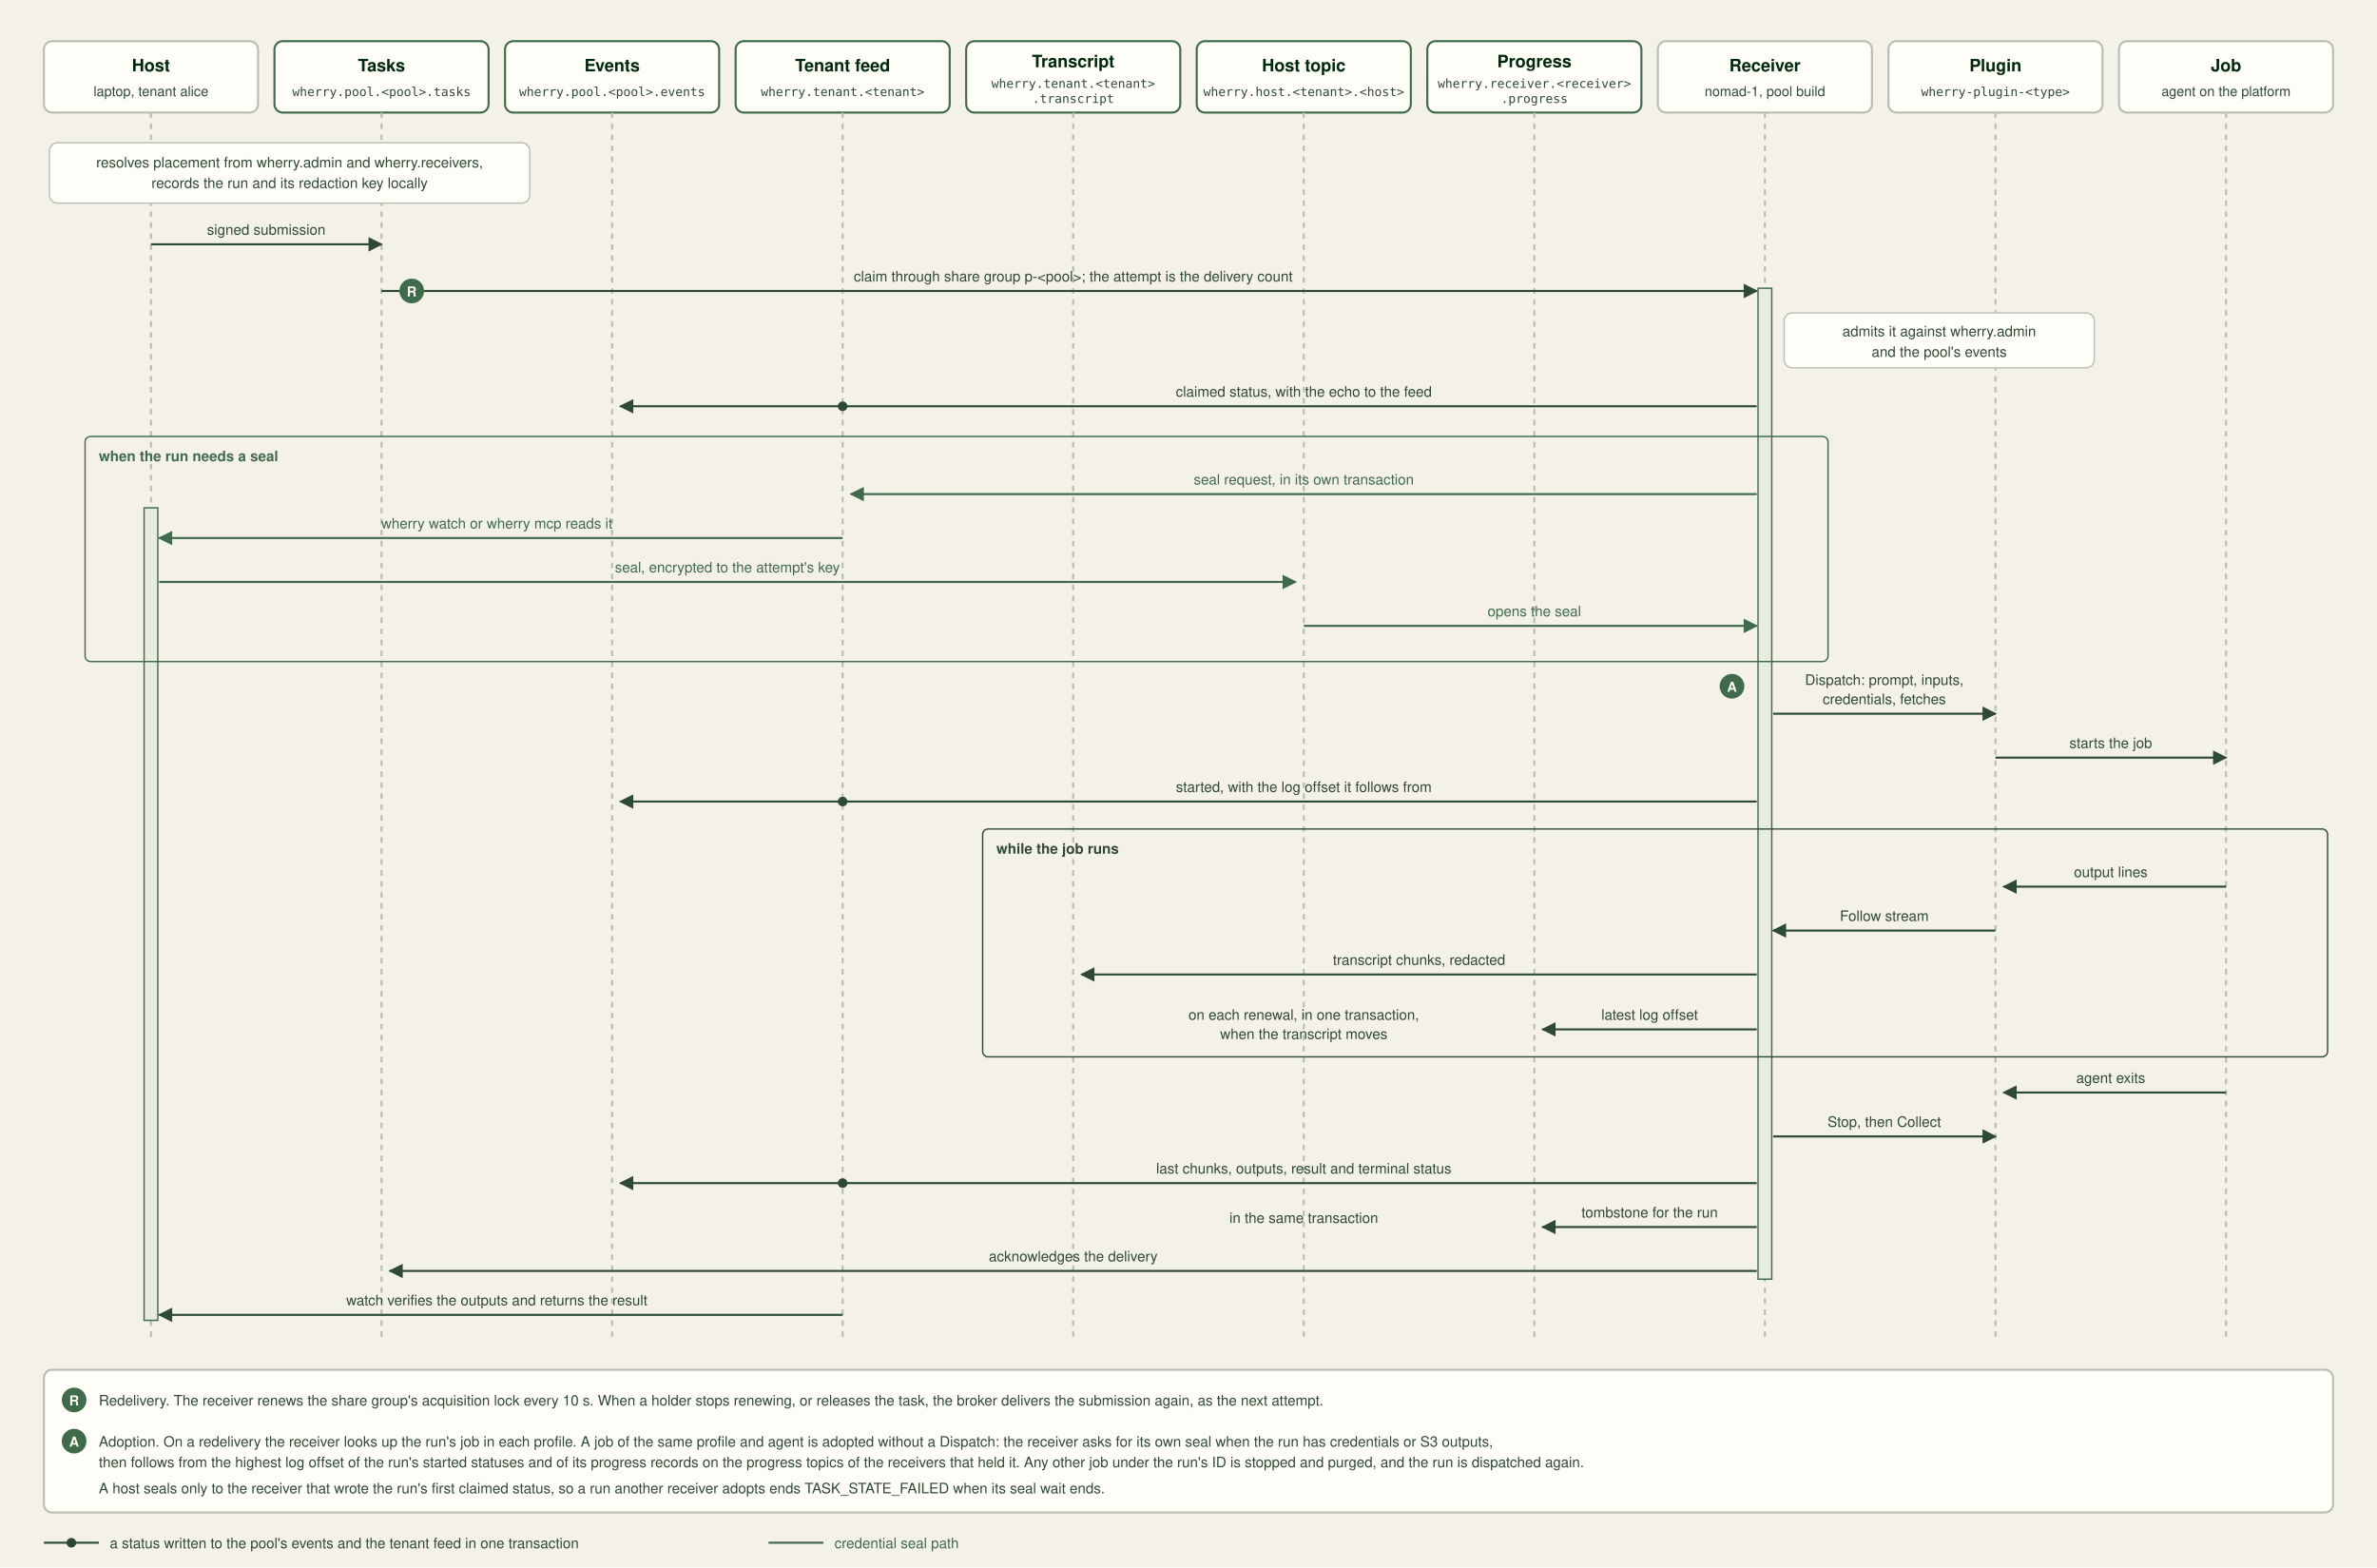
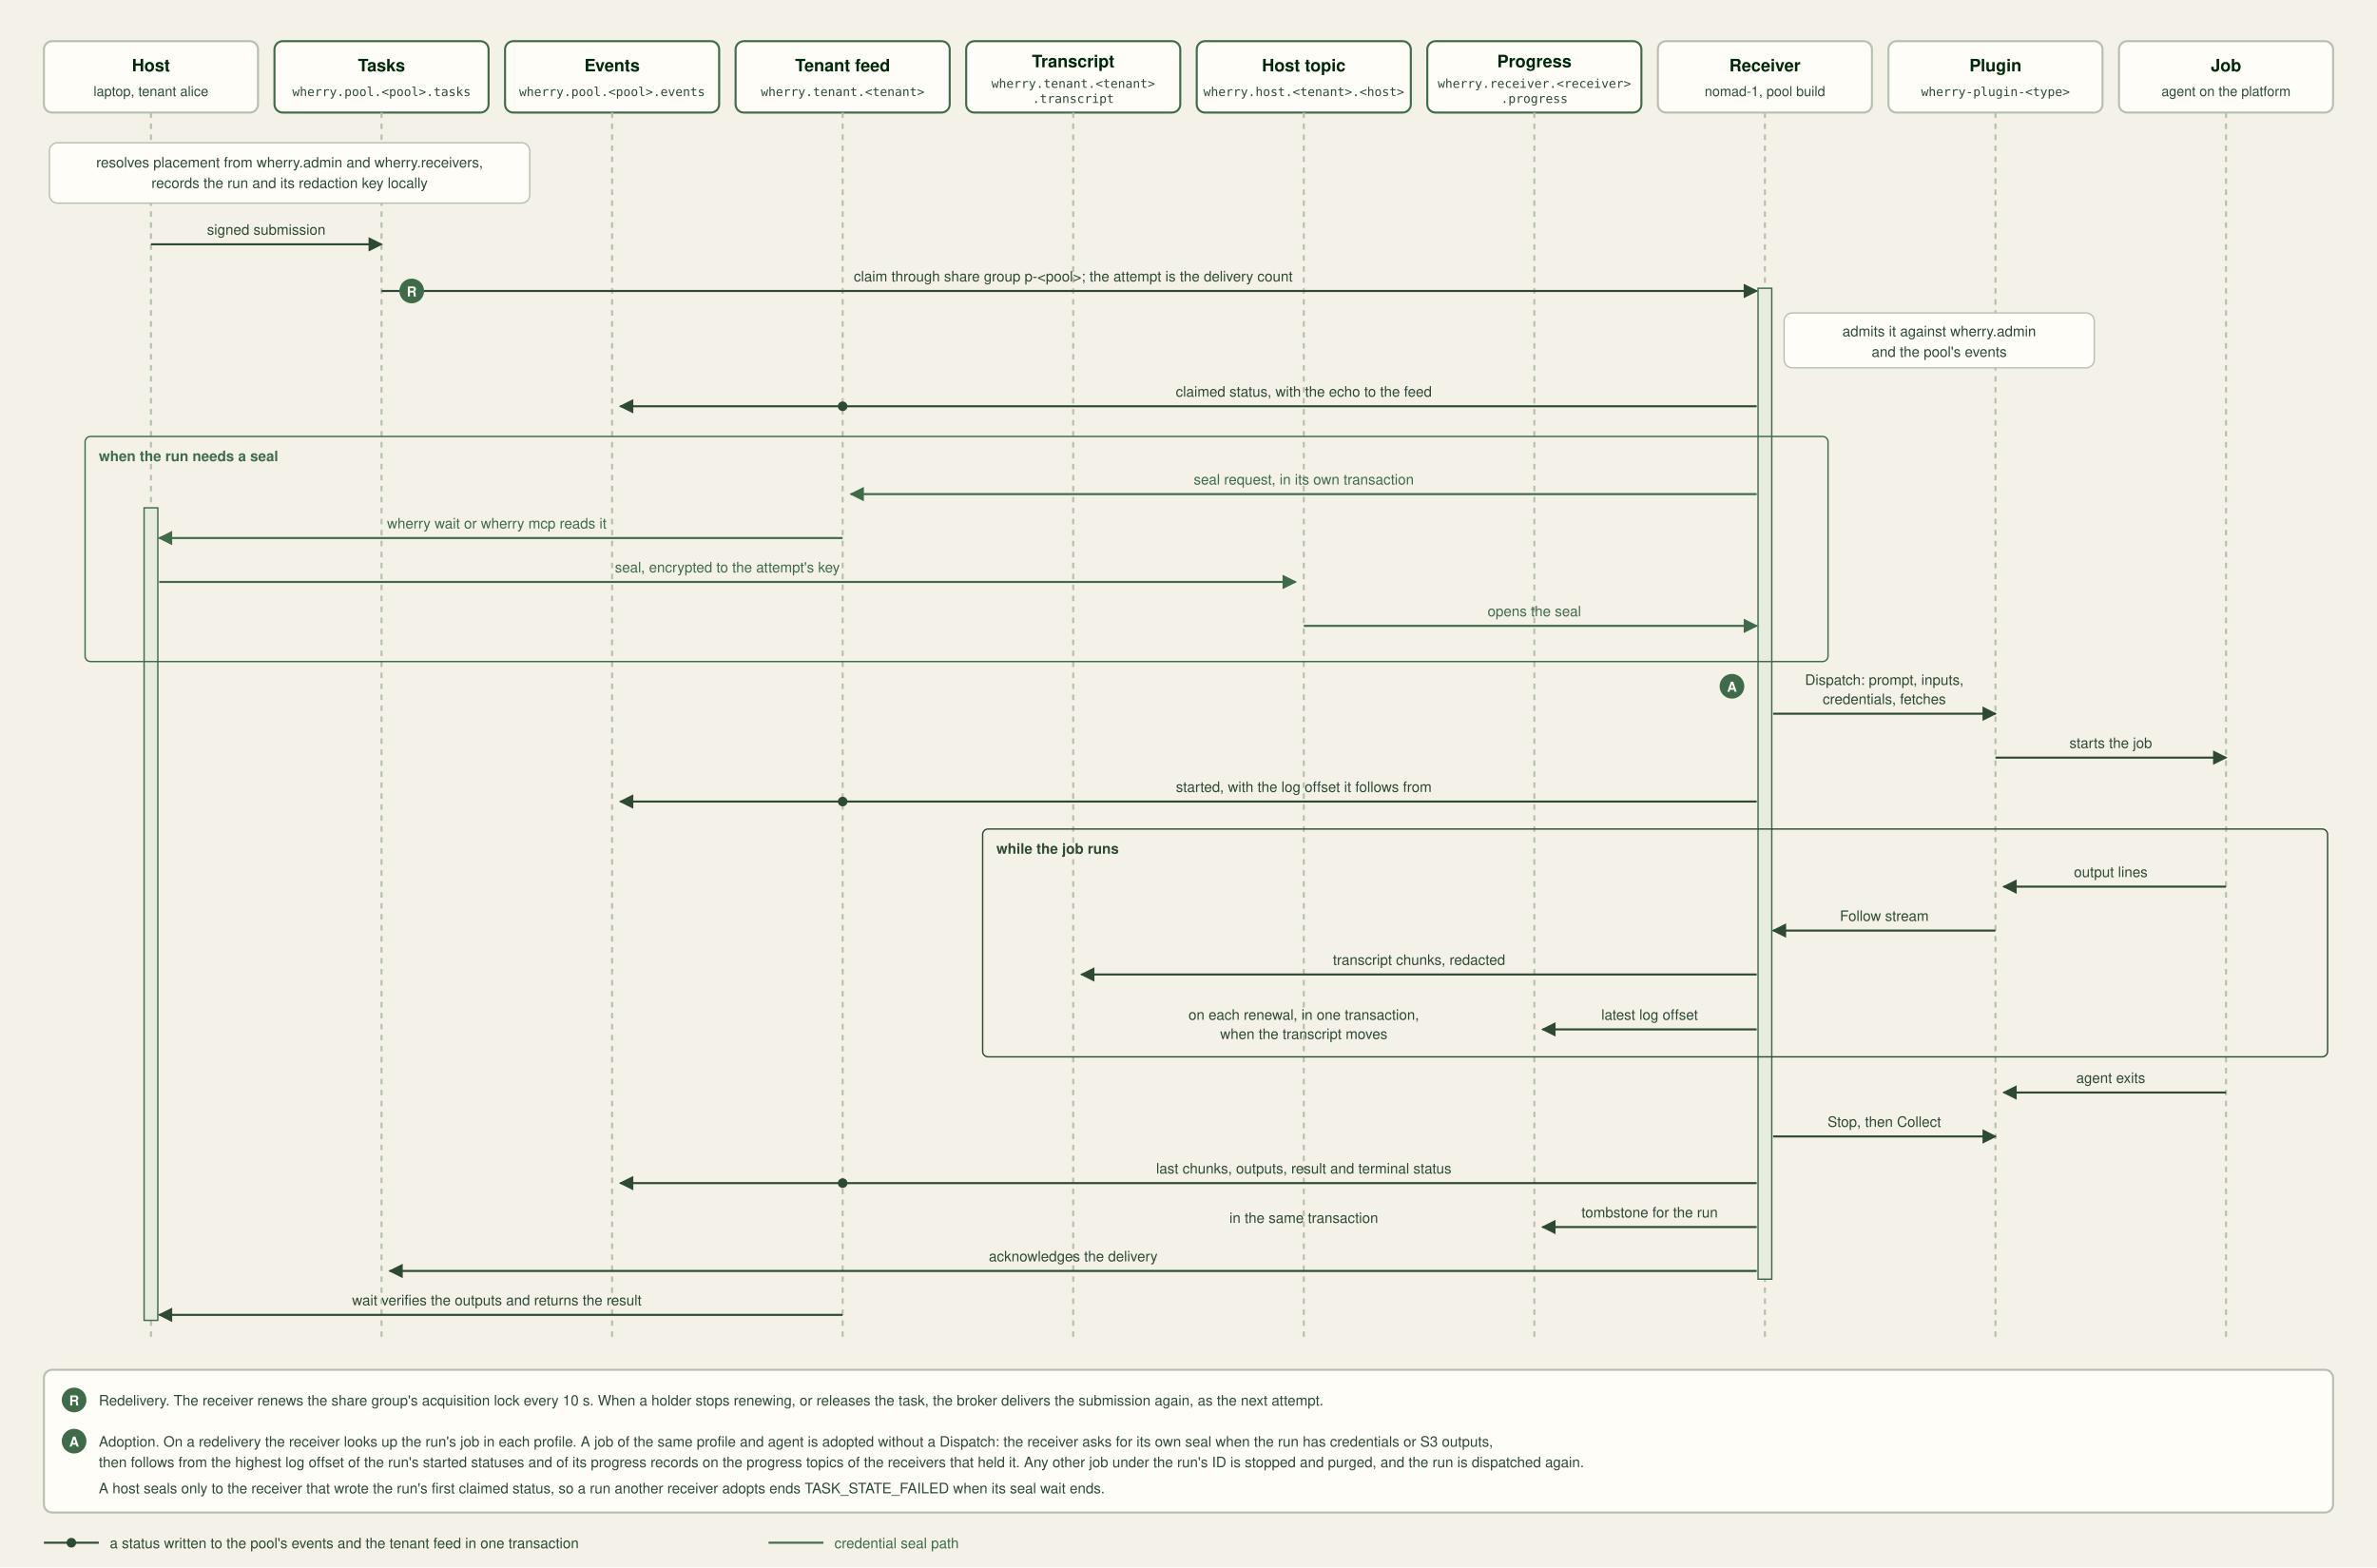
<svg xmlns="http://www.w3.org/2000/svg" viewBox="0 0 1732 1142" font-family="Outfit, ui-sans-serif, system-ui, -apple-system, 'Segoe UI', Helvetica, Arial, sans-serif" role="img" aria-labelledby="title desc">
  <defs>
    <marker id="arrow" viewBox="0 0 10 10" refX="9" refY="5" markerWidth="7" markerHeight="7" orient="auto-start-reverse">
      <path d="M 0 0 L 10 5 L 0 10 z" fill="#2e4a35" />
    </marker>
    <marker id="arrow-seal" viewBox="0 0 10 10" refX="9" refY="5" markerWidth="7" markerHeight="7" orient="auto-start-reverse">
      <path d="M 0 0 L 10 5 L 0 10 z" fill="#3f6b4a" />
    </marker>
  </defs>
  <rect width="1732" height="1142" fill="#f4f1e8" />
  <g font-size="12.5" fill="#00290b">
    <rect x="32" y="30" width="156" height="52" rx="6" fill="#fffdf7" stroke="#b7c0b0" stroke-width="1.5" />
    <text x="110" y="52" text-anchor="middle" font-weight="600">Host</text>
    <text x="110" y="70" text-anchor="middle" font-size="10" fill="#2e4a35">laptop, tenant alice</text>
    <rect x="200" y="30" width="156" height="52" rx="6" fill="#fffdf7" stroke="#3f6b4a" stroke-width="1.5" />
    <text x="278" y="52" text-anchor="middle" font-weight="600">Tasks</text>
    <text x="278" y="70" text-anchor="middle" font-size="9" font-family="'IBM Plex Mono', ui-monospace, SFMono-Regular, Menlo, monospace" fill="#2e4a35">wherry.pool.&lt;pool&gt;.tasks</text>
    <rect x="368" y="30" width="156" height="52" rx="6" fill="#fffdf7" stroke="#3f6b4a" stroke-width="1.5" />
    <text x="446" y="52" text-anchor="middle" font-weight="600">Events</text>
    <text x="446" y="70" text-anchor="middle" font-size="9" font-family="'IBM Plex Mono', ui-monospace, SFMono-Regular, Menlo, monospace" fill="#2e4a35">wherry.pool.&lt;pool&gt;.events</text>
    <rect x="536" y="30" width="156" height="52" rx="6" fill="#fffdf7" stroke="#3f6b4a" stroke-width="1.5" />
    <text x="614" y="52" text-anchor="middle" font-weight="600">Tenant feed</text>
    <text x="614" y="70" text-anchor="middle" font-size="9" font-family="'IBM Plex Mono', ui-monospace, SFMono-Regular, Menlo, monospace" fill="#2e4a35">wherry.tenant.&lt;tenant&gt;</text>
    <rect x="704" y="30" width="156" height="52" rx="6" fill="#fffdf7" stroke="#3f6b4a" stroke-width="1.5" />
    <text x="782" y="49" text-anchor="middle" font-weight="600">Transcript</text>
    <text x="782" y="64" text-anchor="middle" font-size="9" font-family="'IBM Plex Mono', ui-monospace, SFMono-Regular, Menlo, monospace" fill="#2e4a35">wherry.tenant.&lt;tenant&gt;</text>
    <text x="782" y="75" text-anchor="middle" font-size="9" font-family="'IBM Plex Mono', ui-monospace, SFMono-Regular, Menlo, monospace" fill="#2e4a35">.transcript</text>
    <rect x="872" y="30" width="156" height="52" rx="6" fill="#fffdf7" stroke="#3f6b4a" stroke-width="1.5" />
    <text x="950" y="52" text-anchor="middle" font-weight="600">Host topic</text>
    <text x="950" y="70" text-anchor="middle" font-size="9" font-family="'IBM Plex Mono', ui-monospace, SFMono-Regular, Menlo, monospace" fill="#2e4a35">wherry.host.&lt;tenant&gt;.&lt;host&gt;</text>
    <rect x="1040" y="30" width="156" height="52" rx="6" fill="#fffdf7" stroke="#3f6b4a" stroke-width="1.5" />
    <text x="1118" y="49" text-anchor="middle" font-weight="600">Progress</text>
    <text x="1118" y="64" text-anchor="middle" font-size="9" font-family="'IBM Plex Mono', ui-monospace, SFMono-Regular, Menlo, monospace" fill="#2e4a35">wherry.receiver.&lt;receiver&gt;</text>
    <text x="1118" y="75" text-anchor="middle" font-size="9" font-family="'IBM Plex Mono', ui-monospace, SFMono-Regular, Menlo, monospace" fill="#2e4a35">.progress</text>
    <rect x="1208" y="30" width="156" height="52" rx="6" fill="#fffdf7" stroke="#b7c0b0" stroke-width="1.5" />
    <text x="1286" y="52" text-anchor="middle" font-weight="600">Receiver</text>
    <text x="1286" y="70" text-anchor="middle" font-size="10" fill="#2e4a35">nomad-1, pool build</text>
    <rect x="1376" y="30" width="156" height="52" rx="6" fill="#fffdf7" stroke="#b7c0b0" stroke-width="1.5" />
    <text x="1454" y="52" text-anchor="middle" font-weight="600">Plugin</text>
    <text x="1454" y="70" text-anchor="middle" font-size="9" font-family="'IBM Plex Mono', ui-monospace, SFMono-Regular, Menlo, monospace" fill="#2e4a35">wherry-plugin-&lt;type&gt;</text>
    <rect x="1544" y="30" width="156" height="52" rx="6" fill="#fffdf7" stroke="#b7c0b0" stroke-width="1.5" />
    <text x="1622" y="52" text-anchor="middle" font-weight="600">Job</text>
    <text x="1622" y="70" text-anchor="middle" font-size="10" fill="#2e4a35">agent on the platform</text>
  </g>
  <g stroke="#b7c0b0" stroke-width="1.5" stroke-dasharray="4 4">
    <line x1="110" y1="82" x2="110" y2="976" />
    <line x1="278" y1="82" x2="278" y2="976" />
    <line x1="446" y1="82" x2="446" y2="976" />
    <line x1="614" y1="82" x2="614" y2="976" />
    <line x1="782" y1="82" x2="782" y2="976" />
    <line x1="950" y1="82" x2="950" y2="976" />
    <line x1="1118" y1="82" x2="1118" y2="976" />
    <line x1="1286" y1="82" x2="1286" y2="976" />
    <line x1="1454" y1="82" x2="1454" y2="976" />
    <line x1="1622" y1="82" x2="1622" y2="976" />
  </g>
  <rect x="1281" y="210" width="10" height="722" fill="#e8ebdf" stroke="#3f6b4a" stroke-width="1" />
  <rect x="105" y="370" width="10" height="592" fill="#e8ebdf" stroke="#3f6b4a" stroke-width="1" />
  <rect x="36" y="104" width="350" height="44" rx="6" fill="#fffdf7" stroke="#b7c0b0" stroke-width="1" />
  <text x="211" y="122" text-anchor="middle" font-size="10.5" fill="#2e4a35">resolves placement from wherry.admin and wherry.receivers,</text>
  <text x="211" y="137" text-anchor="middle" font-size="10.5" fill="#2e4a35">records the run and its redaction key locally</text>
  <g font-size="10.5" fill="#2e4a35" text-anchor="middle">
    <path d="M 110 178 H 278" stroke="#2e4a35" stroke-width="1.5" fill="none" marker-end="url(#arrow)" />
    <text x="194" y="171">signed submission</text>
    <path d="M 278 212 H 1280" stroke="#2e4a35" stroke-width="1.5" fill="none" marker-end="url(#arrow)" />
    <text x="782" y="205">claim through share group p-&lt;pool&gt;; the attempt is the delivery count</text>
    <rect x="1300" y="228" width="226" height="40" rx="6" fill="#fffdf7" stroke="#b7c0b0" stroke-width="1" />
    <text x="1413" y="245">admits it against wherry.admin</text>
    <text x="1413" y="260">and the pool's events</text>
    <path d="M 1280 296 H 452" stroke="#2e4a35" stroke-width="1.5" fill="none" marker-end="url(#arrow)" />
    <circle cx="614" cy="296" r="3.5" fill="#2e4a35" />
    <text x="950" y="289">claimed status, with the echo to the feed</text>
    <rect x="62" y="318" width="1270" height="164" rx="4" fill="none" stroke="#3f6b4a" stroke-width="1" />
    <text x="72" y="336" text-anchor="start" font-weight="600" fill="#3f6b4a">when the run needs a seal</text>
    <path d="M 1280 360 H 620" stroke="#3f6b4a" stroke-width="1.5" fill="none" marker-end="url(#arrow-seal)" />
    <text x="950" y="353" fill="#3f6b4a">seal request, in its own transaction</text>
    <path d="M 614 392 H 116" stroke="#3f6b4a" stroke-width="1.5" fill="none" marker-end="url(#arrow-seal)" />
-     <text x="362" y="385" fill="#3f6b4a">wherry watch or wherry mcp reads it</text>
+     <text x="362" y="385" fill="#3f6b4a">wherry wait or wherry mcp reads it</text>
    <path d="M 116 424 H 944" stroke="#3f6b4a" stroke-width="1.5" fill="none" marker-end="url(#arrow-seal)" />
    <text x="530" y="417" fill="#3f6b4a">seal, encrypted to the attempt's key</text>
    <path d="M 950 456 H 1280" stroke="#3f6b4a" stroke-width="1.5" fill="none" marker-end="url(#arrow-seal)" />
    <text x="1118" y="449" fill="#3f6b4a">opens the seal</text>
    <path d="M 1292 520 H 1454" stroke="#2e4a35" stroke-width="1.5" fill="none" marker-end="url(#arrow)" />
    <text x="1373" y="499">Dispatch: prompt, inputs,</text>
    <text x="1373" y="513">credentials, fetches</text>
    <path d="M 1454 552 H 1622" stroke="#2e4a35" stroke-width="1.5" fill="none" marker-end="url(#arrow)" />
    <text x="1538" y="545">starts the job</text>
    <path d="M 1280 584 H 452" stroke="#2e4a35" stroke-width="1.5" fill="none" marker-end="url(#arrow)" />
    <circle cx="614" cy="584" r="3.5" fill="#2e4a35" />
    <text x="950" y="577">started, with the log offset it follows from</text>
    <rect x="716" y="604" width="980" height="166" rx="4" fill="none" stroke="#2e4a35" stroke-width="1" />
    <text x="726" y="622" text-anchor="start" font-weight="600">while the job runs</text>
    <path d="M 1622 646 H 1460" stroke="#2e4a35" stroke-width="1.5" fill="none" marker-end="url(#arrow)" />
    <text x="1538" y="639">output lines</text>
    <path d="M 1454 678 H 1292" stroke="#2e4a35" stroke-width="1.5" fill="none" marker-end="url(#arrow)" />
    <text x="1373" y="671">Follow stream</text>
    <path d="M 1280 710 H 788" stroke="#2e4a35" stroke-width="1.5" fill="none" marker-end="url(#arrow)" />
    <text x="1034" y="703">transcript chunks, redacted</text>
    <path d="M 1280 750 H 1124" stroke="#2e4a35" stroke-width="1.5" fill="none" marker-end="url(#arrow)" />
    <text x="1202" y="743">latest log offset</text>
    <text x="950" y="743">on each renewal, in one transaction,</text>
    <text x="950" y="757">when the transcript moves</text>
    <path d="M 1622 796 H 1460" stroke="#2e4a35" stroke-width="1.5" fill="none" marker-end="url(#arrow)" />
    <text x="1538" y="789">agent exits</text>
    <path d="M 1292 828 H 1454" stroke="#2e4a35" stroke-width="1.5" fill="none" marker-end="url(#arrow)" />
    <text x="1373" y="821">Stop, then Collect</text>
    <path d="M 1280 862 H 452" stroke="#2e4a35" stroke-width="1.5" fill="none" marker-end="url(#arrow)" />
    <circle cx="614" cy="862" r="3.5" fill="#2e4a35" />
    <text x="950" y="855">last chunks, outputs, result and terminal status</text>
    <path d="M 1280 894 H 1124" stroke="#2e4a35" stroke-width="1.5" fill="none" marker-end="url(#arrow)" />
    <text x="1202" y="887">tombstone for the run</text>
    <text x="950" y="891">in the same transaction</text>
    <path d="M 1280 926 H 284" stroke="#2e4a35" stroke-width="1.5" fill="none" marker-end="url(#arrow)" />
    <text x="782" y="919">acknowledges the delivery</text>
    <path d="M 614 958 H 116" stroke="#2e4a35" stroke-width="1.5" fill="none" marker-end="url(#arrow)" />
-     <text x="362" y="951">watch verifies the outputs and returns the result</text>
+     <text x="362" y="951">wait verifies the outputs and returns the result</text>
  </g>
  <g font-size="10" font-weight="700" fill="#fffdf7" text-anchor="middle">
    <circle cx="300" cy="212" r="9" fill="#3f6b4a" />
    <text x="300" y="216">R</text>
    <circle cx="1262" cy="500" r="9" fill="#3f6b4a" />
    <text x="1262" y="504">A</text>
  </g>
  <rect x="32" y="998" width="1668" height="104" rx="6" fill="#fffdf7" stroke="#b7c0b0" stroke-width="1.5" />
  <g font-size="10.5" fill="#2e4a35">
    <circle cx="54" cy="1020" r="9" fill="#3f6b4a" />
    <text x="54" y="1024" text-anchor="middle" font-size="10" font-weight="700" fill="#fffdf7">R</text>
    <text x="72" y="1024">Redelivery. The receiver renews the share group's acquisition lock every 10 s. When a holder stops renewing, or releases the task, the broker delivers the submission again, as the next attempt.</text>
    <circle cx="54" cy="1050" r="9" fill="#3f6b4a" />
    <text x="54" y="1054" text-anchor="middle" font-size="10" font-weight="700" fill="#fffdf7">A</text>
    <text x="72" y="1054">Adoption. On a redelivery the receiver looks up the run's job in each profile. A job of the same profile and agent is adopted without a Dispatch: the receiver asks for its own seal when the run has credentials or S3 outputs,</text>
    <text x="72" y="1069">then follows from the highest log offset of the run's started statuses and of its progress records on the progress topics of the receivers that held it. Any other job under the run's ID is stopped and purged, and the run is dispatched again.</text>
    <text x="72" y="1088">A host seals only to the receiver that wrote the run's first claimed status, so a run another receiver adopts ends TASK_STATE_FAILED when its seal wait ends.</text>
  </g>
  <g font-size="10.5" fill="#2e4a35">
    <line x1="32" y1="1124" x2="72" y2="1124" stroke="#2e4a35" stroke-width="1.5" />
    <circle cx="52" cy="1124" r="3.5" fill="#2e4a35" />
    <text x="80" y="1128">a status written to the pool's events and the tenant feed in one transaction</text>
    <line x1="560" y1="1124" x2="600" y2="1124" stroke="#3f6b4a" stroke-width="1.5" />
    <text x="608" y="1128" fill="#3f6b4a">credential seal path</text>
  </g>
</svg>
